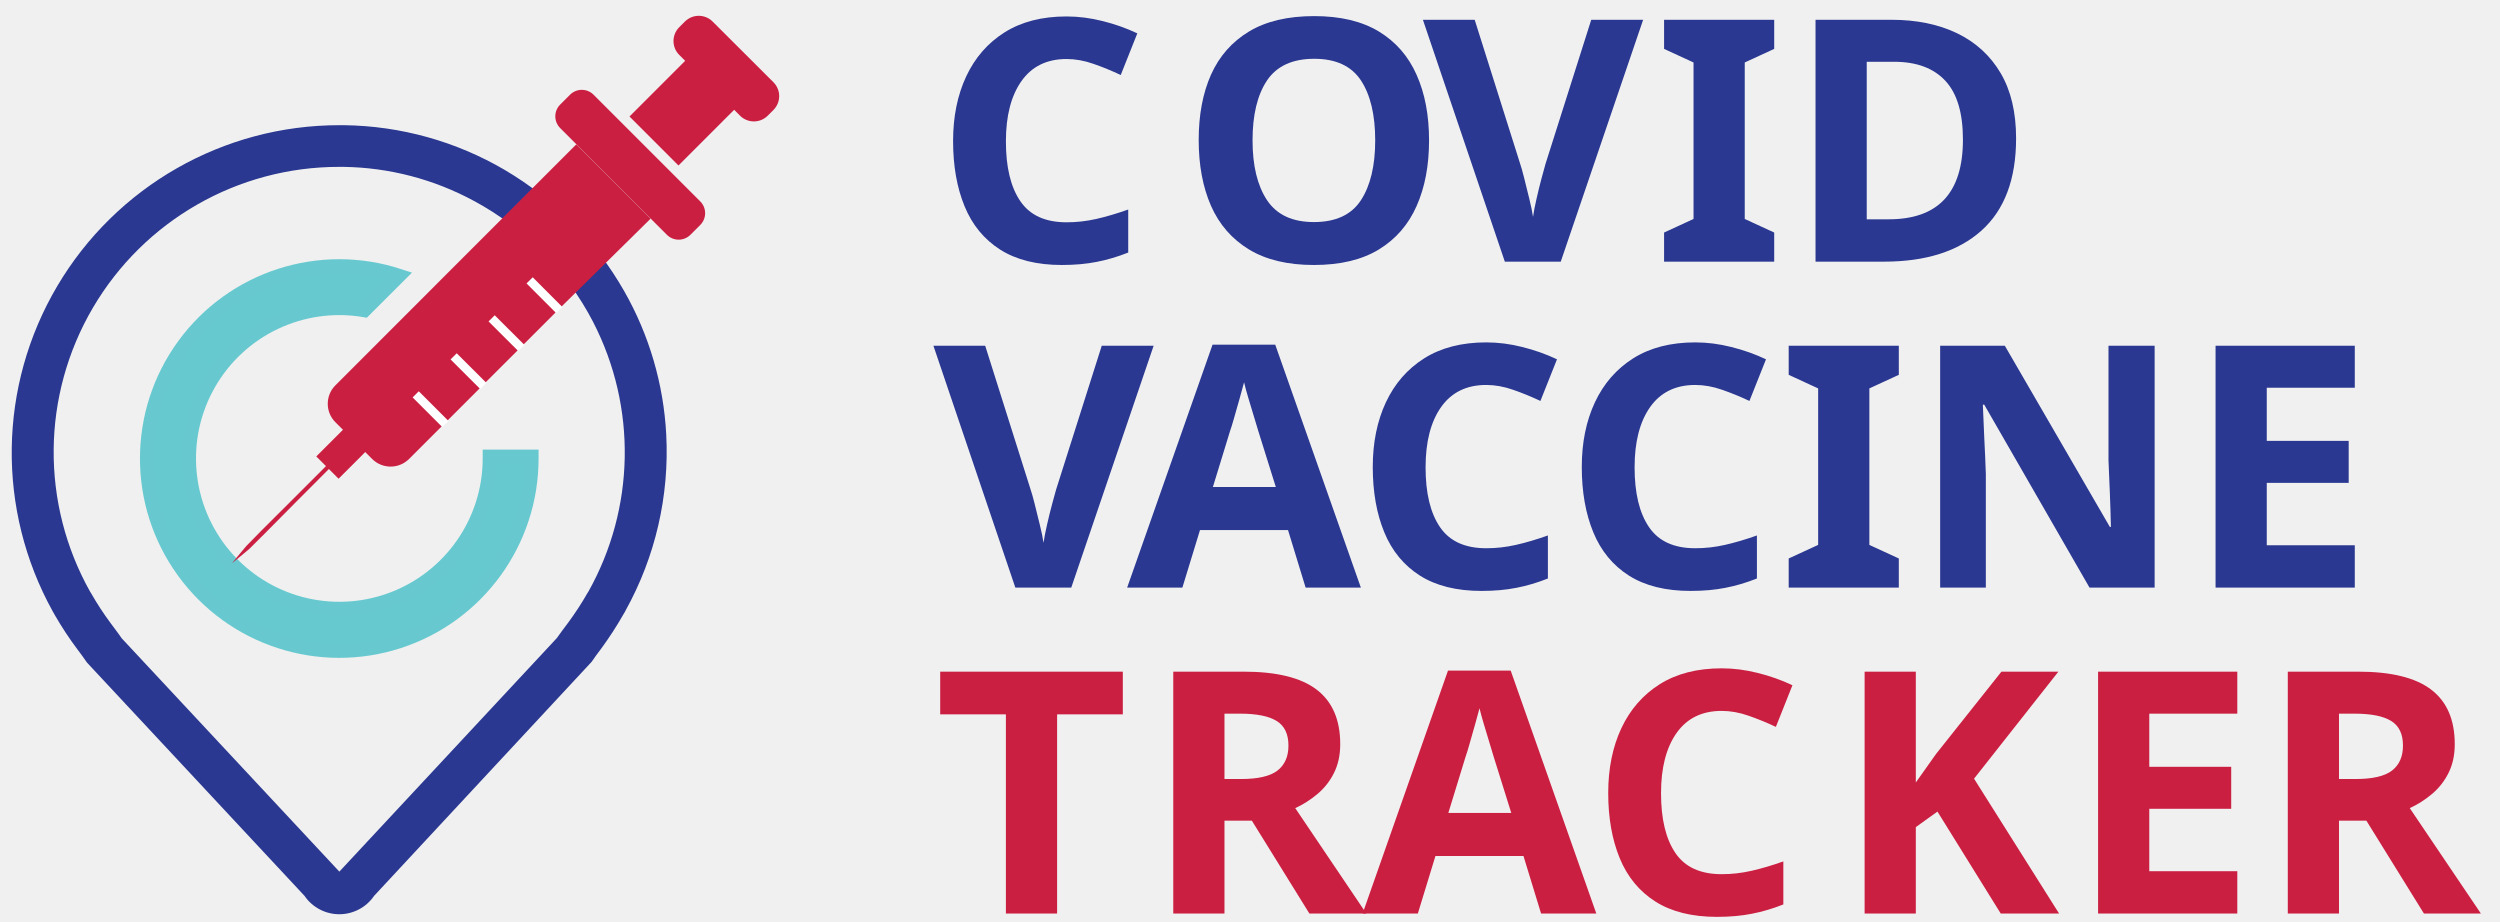
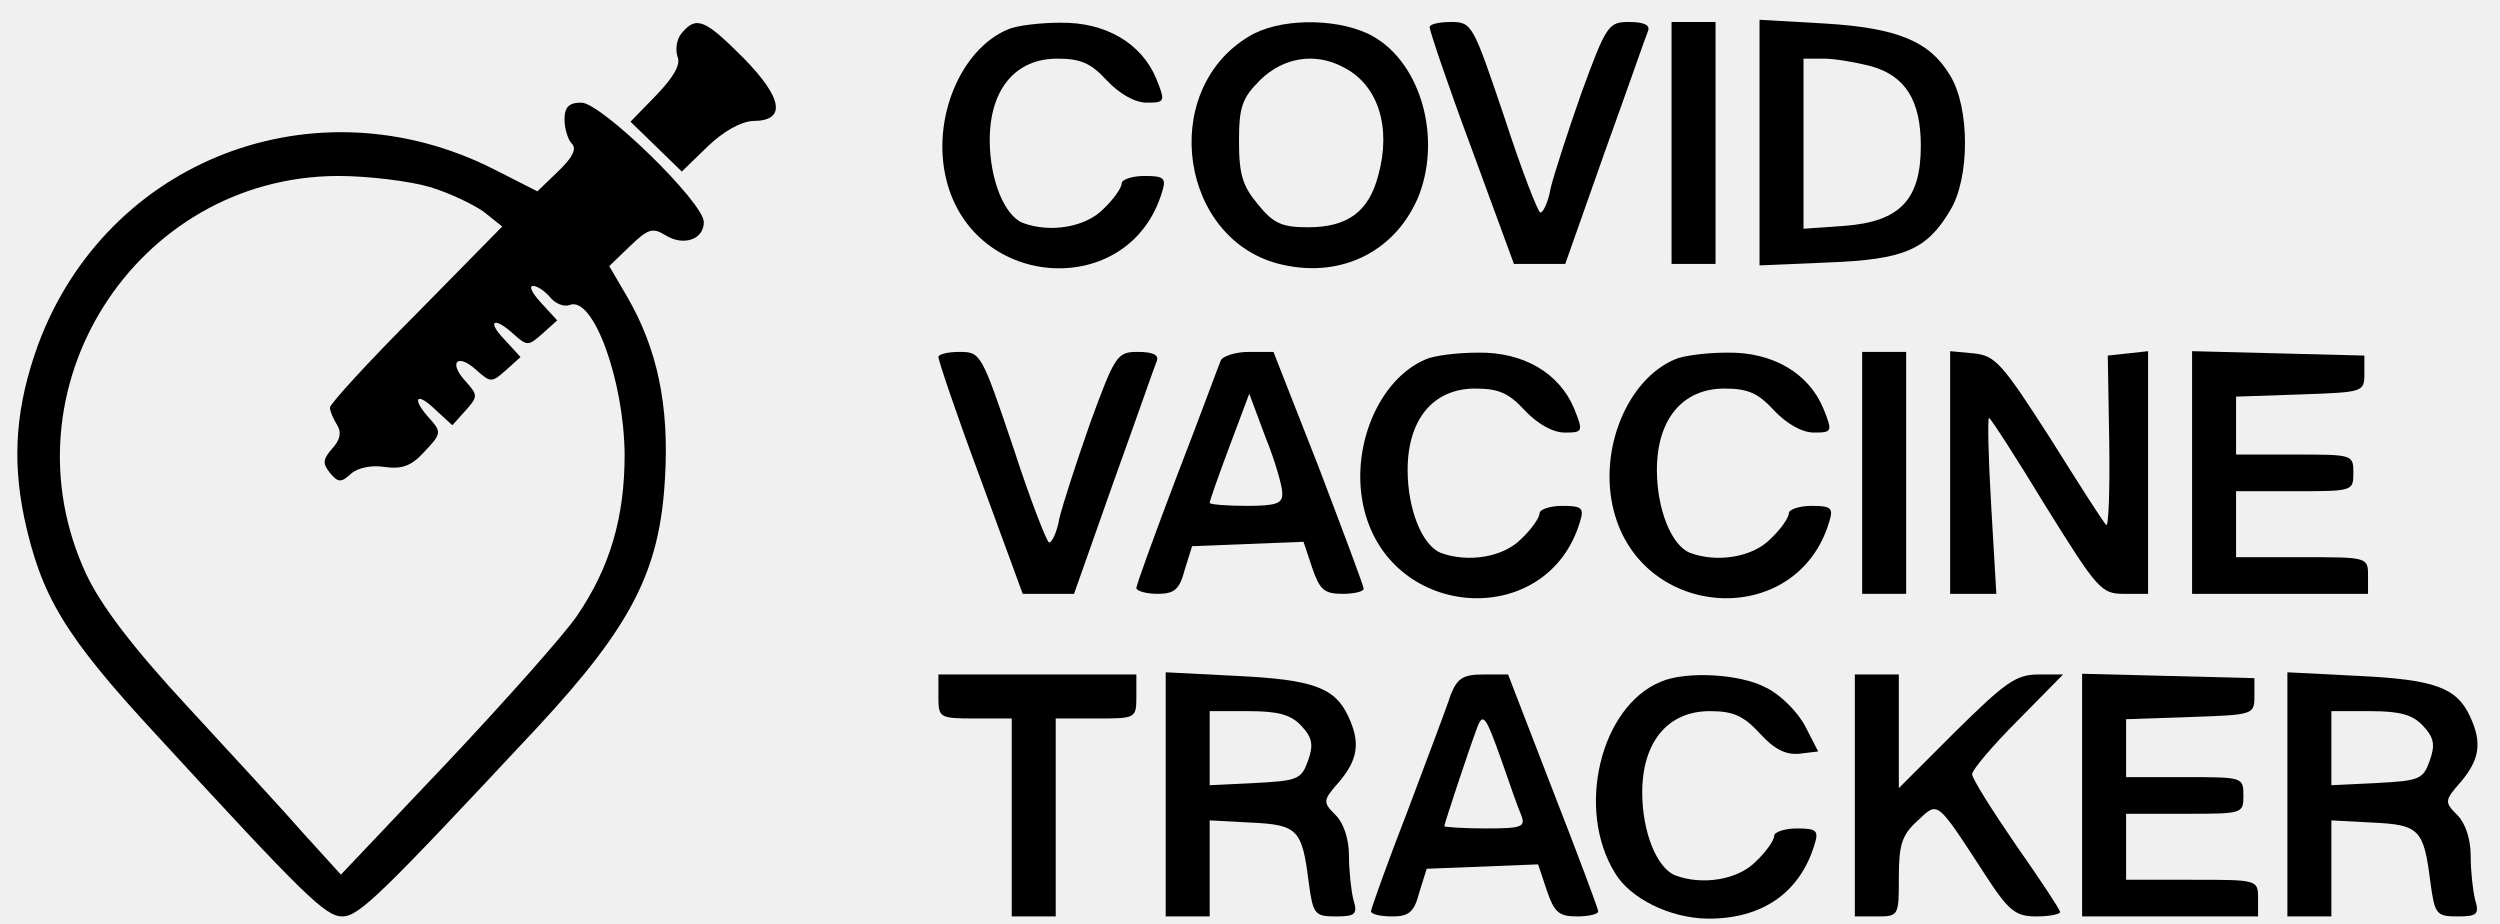
- <svg xmlns="http://www.w3.org/2000/svg" id="Layer_1" data-name="Layer 1" viewBox="0 0 339.48 125.09">
-   <defs>
-     <style>.cls-1{fill:#fff;}.cls-2{fill:#66c9cf;stroke:#67c9cf;stroke-width:1.89px;}.cls-2,.cls-5{stroke-miterlimit:10;}.cls-3,.cls-6{fill:#2a3891;}.cls-11,.cls-4{fill:#cb1f42;}.cls-5{fill:#3dbbec;stroke:#fff;stroke-width:1.18px;}.cls-11,.cls-6{font-size:46px;font-family:HelveticaNowDisplay-Bold, Helvetica Now Display;font-weight:700;}.cls-7{letter-spacing:-0.05em;}.cls-8{letter-spacing:-0.01em;}.cls-9{letter-spacing:-0.11em;}.cls-10{letter-spacing:-0.05em;}.cls-12{letter-spacing:-0.01em;}.cls-13{letter-spacing:-0.02em;}.cls-14{letter-spacing:-0.01em;}</style>
-   </defs>
-   <path class="cls-1" d="M84.75,39.53l-4.21,4.21A39.06,39.06,0,0,0,64.35,27.28l4.19-4.2A44.71,44.71,0,0,1,84.75,39.53Z" />
-   <path class="cls-2" d="M72.19,62v.25a26.12,26.12,0,1,1-18-24.81l-4.7,4.69a20.41,20.41,0,1,0,17,20.12V62Z" />
-   <path class="cls-3" d="M90.47,59a44,44,0,0,0-5.71-19.47A44.82,44.82,0,0,0,68.55,23.08,44.26,44.26,0,0,0,46.72,17h-.64a44.47,44.47,0,0,0-38.93,66c.1.18.19.36.3.53a45.65,45.65,0,0,0,3.05,4.63c.47.63.92,1.23,1.31,1.81l29.54,31.68a5.72,5.72,0,0,0,9.45,0L80.34,89.87c.39-.58.83-1.18,1.31-1.81a47.31,47.31,0,0,0,3-4.63,4,4,0,0,0,.3-.53A44.45,44.45,0,0,0,90.47,59ZM79.88,80.37h0l-.06.08a40.85,40.85,0,0,1-2.74,4.2c-.5.66-1,1.33-1.47,2L46.08,118.36,16.52,86.67c-.46-.69-1-1.36-1.46-2a40.85,40.85,0,0,1-2.74-4.2l-.06-.08h0A38.74,38.74,0,0,1,46.08,22.66h.56a38.3,38.3,0,0,1,17.71,4.62,39.14,39.14,0,0,1,16.2,16.46,38.64,38.64,0,0,1-.67,36.63Z" />
-   <path class="cls-4" d="M78.26,19.6,60.67,37.19,45.54,52.33a3.54,3.54,0,0,0,0,5l1,1,3,3,1,1a3.55,3.55,0,0,0,5,0l4.62-4.62,5.23-5.23.76-.77,4.47-4.46,5.23-5.23L88.35,29.69Z" />
-   <line class="cls-5" x1="71.92" y1="38.07" x2="75.94" y2="42.1" />
-   <line class="cls-5" x1="56.45" y1="53.55" x2="60.47" y2="57.57" />
-   <line class="cls-5" x1="66.76" y1="43.23" x2="70.79" y2="47.25" />
-   <line class="cls-5" x1="61.6" y1="48.39" x2="65.63" y2="52.41" />
-   <rect class="cls-4" x="43.48" y="58.98" width="6.72" height="4.28" transform="translate(-29.5 51.02) rotate(-45)" />
-   <rect class="cls-4" x="73.07" y="19.17" width="25.01" height="6.41" rx="2.26" transform="translate(40.89 -53.96) rotate(45)" />
-   <path class="cls-4" d="M92.13,22.47l7.56-7.56.81.81a2.66,2.66,0,0,0,3.74,0l.8-.8a2.66,2.66,0,0,0,0-3.74L96.75,2.91a2.66,2.66,0,0,0-3.73,0l-.8.8a2.66,2.66,0,0,0,0,3.73l.82.82-7.56,7.56" />
-   <path class="cls-4" d="M48.63,59.32c-.63.8-1.29,1.57-1.94,2.35l-2.15,2.14-4.29,4.3L36,72.4l-2.15,2.14c-.78.65-1.55,1.31-2.35,1.95.64-.8,1.3-1.57,1.95-2.35L35.55,72l4.3-4.29,4.29-4.29,2.14-2.15C47.06,60.61,47.83,60,48.63,59.32Z" />
-   <text class="cls-6" transform="translate(126.75 35.53)">C<tspan class="cls-7" x="33.35" y="0">O</tspan>
-     <tspan class="cls-8" x="66.47" y="0">V</tspan>
-     <tspan x="97.75" y="0">ID</tspan>
-   </text>
-   <text class="cls-6" transform="translate(126.75 79.79)">
-     <tspan class="cls-9">V</tspan>
-     <tspan class="cls-10" x="26.31" y="0">A</tspan>
-     <tspan x="56.99" y="0">CCINE</tspan>
-   </text>
-   <text class="cls-11" transform="translate(126.75 124.05)">
-     <tspan class="cls-12">T</tspan>
-     <tspan class="cls-13" x="28.43" y="0">R</tspan>
-     <tspan class="cls-10" x="58.28" y="0">A</tspan>
-     <tspan x="88.96" y="0">C</tspan>
-     <tspan class="cls-14" x="122.31" y="0">K</tspan>
-     <tspan x="154.01" y="0">ER</tspan>
-   </text>
+ <svg xmlns="http://www.w3.org/2000/svg" version="1.0" width="341pt" height="126pt" viewBox="0 0 341 126" preserveAspectRatio="xMidYMid meet">
+   <g transform="translate(0,126) scale(0.1,-0.1)" fill="#000000" stroke="none">
+     <path d="M930 1215 c-7 -8 -9 -22 -6 -32 5 -11 -5 -28 -29 -53 l-35 -36 35 -34 35 -34 35 34 c22 21 45 34 62 35 46 0 41 31 -13 86 -52 52 -64 58 -84 34z" />
+     <path d="M1375 1220 c-65 -27 -105 -123 -84 -206 38 -151 250 -163 294 -16 6 19 3 22 -24 22 -17 0 -31 -5 -31 -10 0 -6 -11 -22 -25 -35 -24 -25 -73 -33 -110 -19 -25 10 -45 59 -45 113 0 69 35 111 92 111 32 0 46 -6 68 -30 17 -18 38 -30 54 -30 25 0 26 1 13 33 -20 48 -69 77 -131 76 -28 0 -60 -4 -71 -9z" />
+     <path d="M1703 1210 c-124 -75 -93 -280 46 -311 83 -19 157 20 187 96 31 83 -1 186 -70 219 -47 22 -123 21 -163 -4z m130 -42 c47 -24 65 -82 47 -147 -13 -50 -42 -71 -96 -71 -35 0 -47 5 -68 31 -21 25 -26 41 -26 86 0 47 4 59 29 84 32 31 75 38 114 17z" />
+     <path d="M1950 1223 c0 -5 25 -79 57 -165 l58 -158 35 0 35 0 54 153 c30 83 56 158 59 165 3 8 -6 12 -26 12 -28 0 -31 -4 -65 -97 -19 -54 -38 -113 -42 -130 -3 -18 -10 -33 -14 -33 -3 0 -26 59 -49 130 -43 127 -44 130 -73 130 -16 0 -29 -3 -29 -7z" />
+     <path d="M2280 1065 l0 -165 30 0 30 0 0 165 0 165 -30 0 -30 0 0 -165z" />
+     <path d="M2400 1065 l0 -167 94 4 c103 4 134 17 166 71 27 44 27 140 0 184 -28 47 -72 65 -172 71 l-88 5 0 -168z m151 105 c48 -13 69 -47 69 -109 0 -73 -28 -103 -103 -109 l-57 -4 0 116 0 116 28 0 c15 0 43 -5 63 -10z" />
+     <path d="M770 1097 c0 -13 5 -28 10 -33 7 -7 1 -19 -19 -38 l-28 -27 -59 30 c-243 123 -528 14 -622 -239 -30 -83 -36 -154 -19 -236 23 -107 55 -161 180 -296 204 -222 231 -248 254 -248 23 0 54 31 267 259 128 138 166 213 173 338 6 99 -10 177 -52 249 l-24 41 28 27 c25 24 31 26 49 15 24 -15 52 -6 52 18 0 27 -140 163 -167 163 -17 0 -23 -6 -23 -23z m-184 -92 c27 -8 60 -24 74 -34 l25 -20 -117 -119 c-65 -65 -118 -123 -118 -128 0 -5 5 -16 10 -24 6 -10 4 -20 -7 -32 -13 -15 -13 -20 -3 -33 11 -13 15 -14 29 -1 9 8 28 12 46 9 23 -3 36 1 54 21 23 24 23 27 8 44 -26 28 -20 39 6 14 l24 -22 18 20 c17 19 17 21 0 40 -24 26 -11 39 15 15 19 -17 21 -17 40 0 l20 18 -22 24 c-25 26 -14 32 14 6 17 -15 19 -15 38 2 l20 18 -22 24 c-12 13 -17 23 -11 23 6 0 16 -7 23 -15 7 -9 19 -14 27 -11 32 13 74 -102 75 -204 0 -86 -20 -154 -65 -220 -17 -25 -96 -114 -176 -199 l-146 -154 -50 55 c-27 31 -99 109 -159 174 -76 82 -118 138 -138 180 -118 252 66 543 343 544 41 0 98 -7 125 -15z" />
+     <path d="M1280 773 c0 -5 25 -79 57 -165 l58 -158 35 0 35 0 54 153 c30 83 56 158 59 165 3 8 -6 12 -26 12 -28 0 -31 -4 -65 -97 -19 -54 -38 -113 -42 -130 -3 -18 -10 -33 -14 -33 -3 0 -26 59 -49 130 -43 127 -44 130 -73 130 -16 0 -29 -3 -29 -7z" />
+     <path d="M1665 768 c-3 -7 -29 -78 -60 -158 -30 -79 -55 -148 -55 -152 0 -4 13 -8 29 -8 23 0 30 6 37 33 l10 32 76 3 76 3 12 -36 c10 -29 16 -35 41 -35 16 0 29 3 29 7 0 4 -28 78 -61 165 l-62 158 -34 0 c-18 0 -36 -6 -38 -12z m84 -180 c1 -15 -8 -18 -49 -18 -27 0 -50 2 -50 4 0 3 12 37 27 77 l27 72 22 -59 c13 -32 23 -67 23 -76z" />
+     <path d="M1945 770 c-65 -27 -105 -123 -84 -206 38 -151 250 -163 294 -16 6 19 3 22 -24 22 -17 0 -31 -5 -31 -10 0 -6 -11 -22 -25 -35 -24 -25 -73 -33 -110 -19 -25 10 -45 59 -45 113 0 69 35 111 92 111 32 0 46 -6 68 -30 17 -18 38 -30 54 -30 25 0 26 1 13 33 -20 48 -69 77 -131 76 -28 0 -60 -4 -71 -9z" />
+     <path d="M2285 770 c-65 -27 -105 -123 -84 -206 38 -151 250 -163 294 -16 6 19 3 22 -24 22 -17 0 -31 -5 -31 -10 0 -6 -11 -22 -25 -35 -24 -25 -73 -33 -110 -19 -25 10 -45 59 -45 113 0 69 35 111 92 111 32 0 46 -6 68 -30 17 -18 38 -30 54 -30 25 0 26 1 13 33 -20 48 -69 77 -131 76 -28 0 -60 -4 -71 -9z" />
+     <path d="M2540 615 l0 -165 30 0 30 0 0 165 0 165 -30 0 -30 0 0 -165z" />
+     <path d="M2660 616 l0 -166 32 0 31 0 -7 120 c-4 66 -5 120 -3 120 2 0 37 -54 77 -120 71 -114 76 -120 107 -120 l33 0 0 166 0 165 -27 -3 -28 -3 2 -118 c1 -66 -1 -116 -4 -113 -4 3 -38 57 -77 119 -65 101 -74 112 -104 115 l-32 3 0 -165z" />
+     <path d="M2990 615 l0 -165 120 0 120 0 0 25 c0 25 -1 25 -90 25 l-90 0 0 45 0 45 80 0 c79 0 80 0 80 25 0 25 -1 25 -80 25 l-80 0 0 40 0 39 88 3 c85 3 87 3 87 28 l0 25 -117 3 -118 3 0 -166z" />
+     <path d="M1280 310 c0 -29 1 -30 50 -30 l50 0 0 -135 0 -135 30 0 30 0 0 135 0 135 55 0 c54 0 55 0 55 30 l0 30 -135 0 -135 0 0 -30z" />
+     <path d="M1590 176 l0 -166 30 0 30 0 0 65 0 66 56 -3 c64 -3 70 -9 79 -81 6 -44 8 -47 37 -47 27 0 30 3 24 23 -3 12 -6 39 -6 60 0 22 -7 44 -18 55 -18 18 -18 20 5 46 25 30 29 53 12 89 -18 39 -48 50 -151 55 l-98 5 0 -167z m185 94 c15 -16 17 -26 9 -48 -9 -25 -14 -27 -72 -30 l-62 -3 0 51 0 50 53 0 c41 0 58 -5 72 -20z" />
+     <path d="M1979 313 c-5 -16 -32 -87 -59 -159 -28 -72 -50 -134 -50 -137 0 -4 13 -7 29 -7 23 0 30 6 37 33 l10 32 76 3 76 3 12 -36 c10 -29 16 -35 41 -35 16 0 29 3 29 7 0 3 -28 78 -62 165 l-61 158 -34 0 c-27 0 -35 -5 -44 -27z m69 -90 c11 -32 23 -66 27 -75 6 -16 1 -18 -49 -18 -31 0 -56 2 -56 3 0 3 33 103 45 135 8 21 12 14 33 -45z" />
+     <path d="M2265 330 c-82 -34 -116 -174 -62 -261 21 -35 75 -61 125 -62 75 -1 127 35 147 101 6 19 3 22 -24 22 -17 0 -31 -5 -31 -10 0 -6 -11 -22 -25 -35 -24 -25 -73 -33 -110 -19 -25 10 -45 59 -45 113 0 69 35 111 92 111 32 0 46 -6 69 -31 20 -22 36 -29 54 -27 l25 3 -18 35 c-10 19 -34 43 -53 52 -35 19 -110 23 -144 8z" />
+     <path d="M2530 175 l0 -165 30 0 c30 0 30 1 30 53 0 44 4 58 25 77 29 27 25 31 92 -72 33 -51 42 -58 71 -58 17 0 32 3 32 6 0 3 -27 44 -60 91 -33 48 -60 91 -60 97 0 6 28 39 62 73 l62 63 -34 0 c-30 0 -45 -11 -112 -77 l-78 -78 0 78 0 77 -30 0 -30 0 0 -165z" />
+     <path d="M2840 175 l0 -165 120 0 120 0 0 25 c0 25 -1 25 -90 25 l-90 0 0 45 0 45 80 0 c79 0 80 0 80 25 0 25 -1 25 -80 25 l-80 0 0 40 0 39 88 3 c85 3 87 3 87 28 l0 25 -117 3 -118 3 0 -166z" />
+     <path d="M3120 176 l0 -166 30 0 30 0 0 65 0 66 56 -3 c64 -3 70 -9 79 -81 6 -44 8 -47 37 -47 27 0 30 3 24 23 -3 12 -6 39 -6 60 0 22 -7 44 -18 55 -18 18 -18 20 5 46 25 30 29 53 12 89 -18 39 -48 50 -151 55 l-98 5 0 -167z m185 94 c15 -16 17 -26 9 -48 -9 -25 -14 -27 -72 -30 l-62 -3 0 51 0 50 53 0 c41 0 58 -5 72 -20z" />
+   </g>
</svg>
